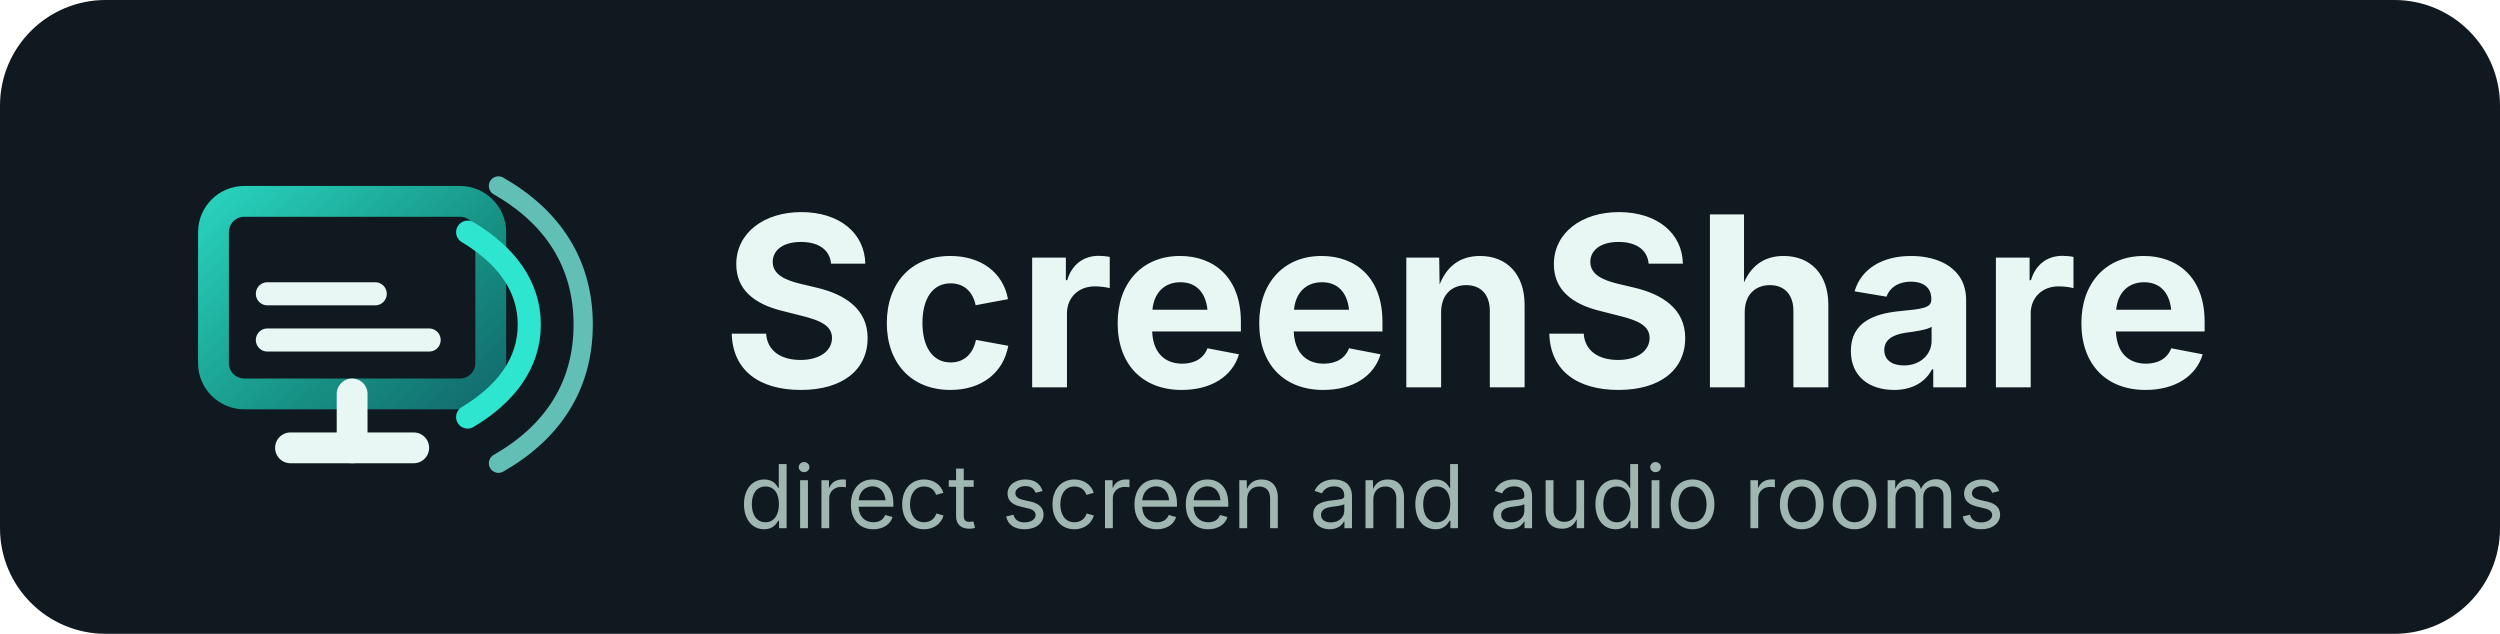
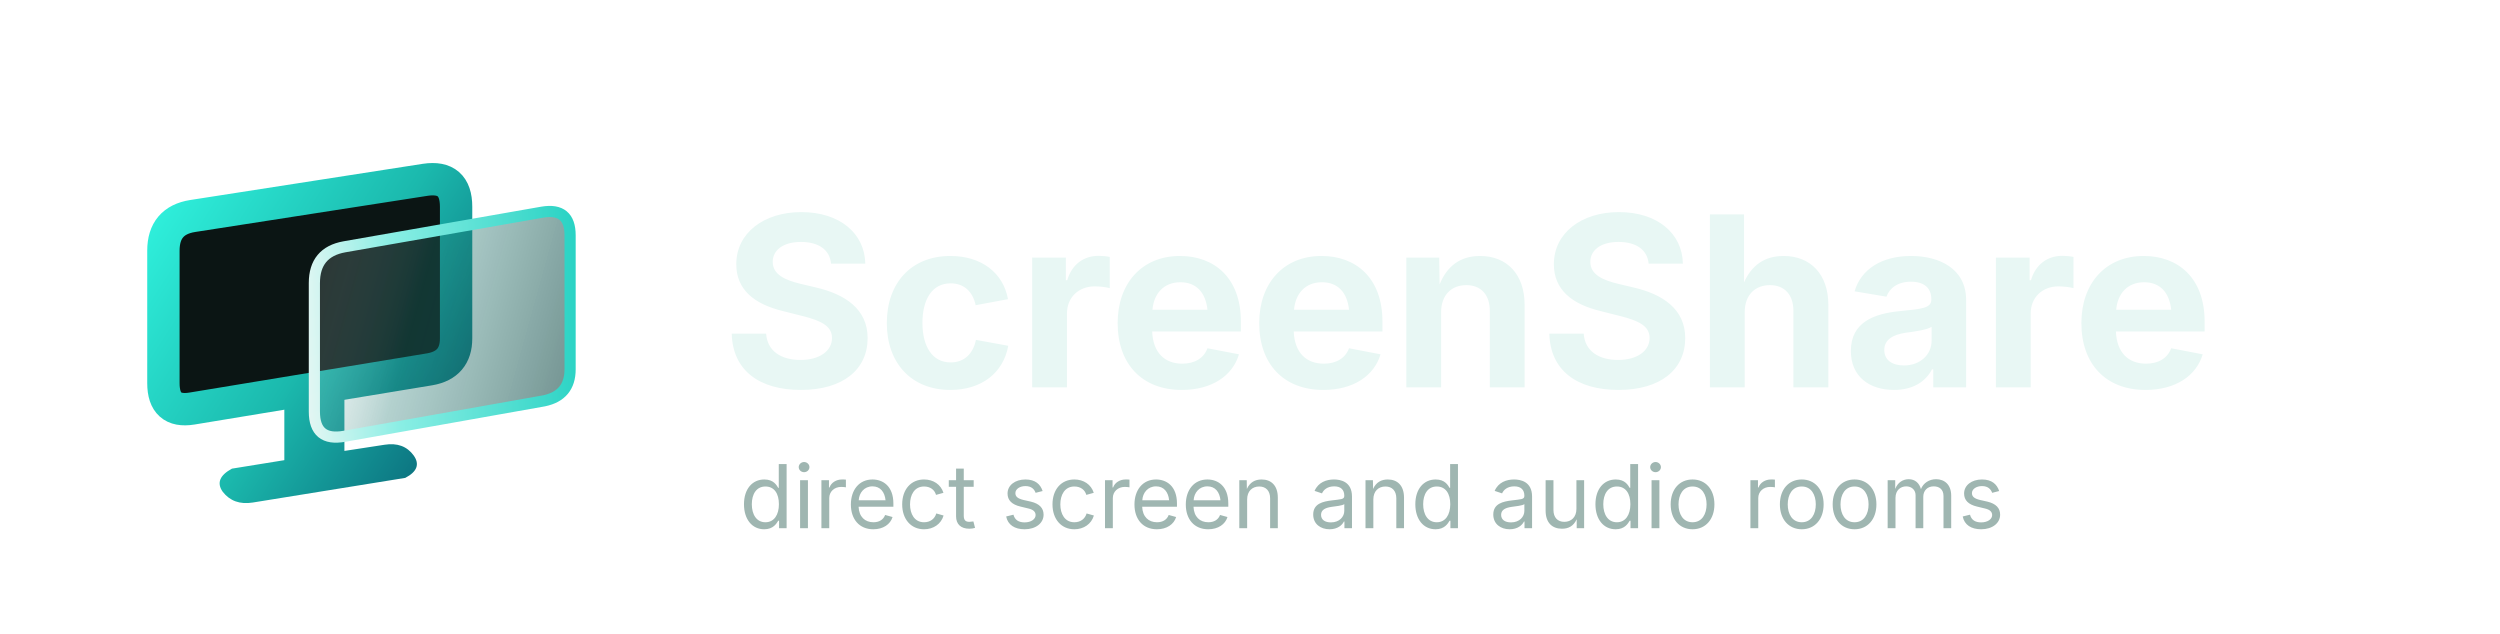
<svg xmlns="http://www.w3.org/2000/svg" viewBox="0 0 284 72" role="img" aria-label="ScreenShare logo">
-   <rect width="284" height="72" rx="12" fill="#101820" />
+   <rect width="284" height="72" rx="12" fill="none" />
  <svg x="12" y="8" width="56" height="56" viewBox="0 0 64 64">
    <defs>
-       <linearGradient id="screenShareLogoGradient" x1="10" y1="8" x2="54" y2="58" gradientUnits="userSpaceOnUse">
-         <stop offset="0" stop-color="#2ee6cf" />
-         <stop offset="0.55" stop-color="#168f82" />
-         <stop offset="1" stop-color="#0f4c5c" />
+       <linearGradient id="screenShareLogoRearStroke" x1="7" y1="17" x2="46" y2="42" gradientUnits="userSpaceOnUse">
+         <stop offset="0" stop-color="#2ff0dc" />
+         <stop offset="0.58" stop-color="#1bb9ad" />
+         <stop offset="1" stop-color="#0d7883" />
+       </linearGradient>
+       <linearGradient id="screenShareLogoFrontStroke" x1="25" y1="31" x2="62" y2="29" gradientUnits="userSpaceOnUse">
+         <stop offset="0" stop-color="#e8f7f4" />
+         <stop offset="0.34" stop-color="#89eee4" />
+         <stop offset="1" stop-color="#27d2c3" />
+       </linearGradient>
+       <linearGradient id="screenShareLogoGlass" x1="25" y1="28" x2="61" y2="38" gradientUnits="userSpaceOnUse">
+         <stop offset="0" stop-color="#e8f7f4" stop-opacity="0.14" />
+         <stop offset="0.42" stop-color="#1f7770" stop-opacity="0.34" />
+         <stop offset="1" stop-color="#104743" stop-opacity="0.58" />
      </linearGradient>
    </defs>
-     <rect width="64" height="64" rx="14" fill="#101820" />
-     <rect x="14" y="17" width="36" height="25" rx="4" fill="none" stroke="url(#screenShareLogoGradient)" stroke-width="4" />
-     <path d="M24 49h16" stroke="#e8f7f4" stroke-width="4" stroke-linecap="round" />
-     <path d="M32 42v7" stroke="#e8f7f4" stroke-width="4" stroke-linecap="round" />
-     <path d="M21 29h14" stroke="#e8f7f4" stroke-width="3" stroke-linecap="round" />
-     <path d="M21 35h21" stroke="#e8f7f4" stroke-width="3" stroke-linecap="round" />
-     <path d="M47 21c5 3 8 7 8 12s-3 9-8 12" fill="none" stroke="#2ee6cf" stroke-width="3" stroke-linecap="round" />
-     <path d="M51 15c7 4 11 10 11 18s-4 14-11 18" fill="none" stroke="#7cf3e4" stroke-width="2.5" stroke-linecap="round" opacity="0.76" />
+     <rect width="64" height="64" rx="14" fill="none" />
+     <path d="M23.2 39.6L31 38.3L31 49.4L36.2 48.6Q38.7 48.2 40 50Q41.2 51.7 38.9 52.9L19.1 56.1Q16.6 56.5 15.2 54.7Q14 53 16.4 51.7L23.2 50.6Z" fill="url(#screenShareLogoRearStroke)" />
+     <path d="M7.5 23.4Q7.5 19.5 11.3 18.9L41.5 14.2Q45.5 13.6 45.5 17.7V34.8Q45.5 38.2 42.1 38.8L11.2 43.9Q7.5 44.5 7.5 40.6Z" fill="#0b1514" stroke="url(#screenShareLogoRearStroke)" stroke-width="4.2" stroke-linejoin="round" />
+     <path d="M27.1 27.6Q27.1 23.6 31 22.9L56.7 18.4Q60.3 17.8 60.3 21.4V38.8Q60.3 42.2 56.9 42.9L31 47.5Q27.1 48.2 27.1 44.3Z" fill="url(#screenShareLogoGlass)" stroke="url(#screenShareLogoFrontStroke)" stroke-width="1.45" stroke-linejoin="round" />
  </svg>
  <text x="82" y="44" fill="#e8f7f4" font-family="Segoe UI, Inter, Arial, sans-serif" font-size="27" font-weight="700" letter-spacing="0">ScreenShare</text>
  <text x="84" y="60" fill="#9fb6b1" font-family="Segoe UI, Inter, Arial, sans-serif" font-size="10" letter-spacing="0">direct screen and audio rooms</text>
</svg>
